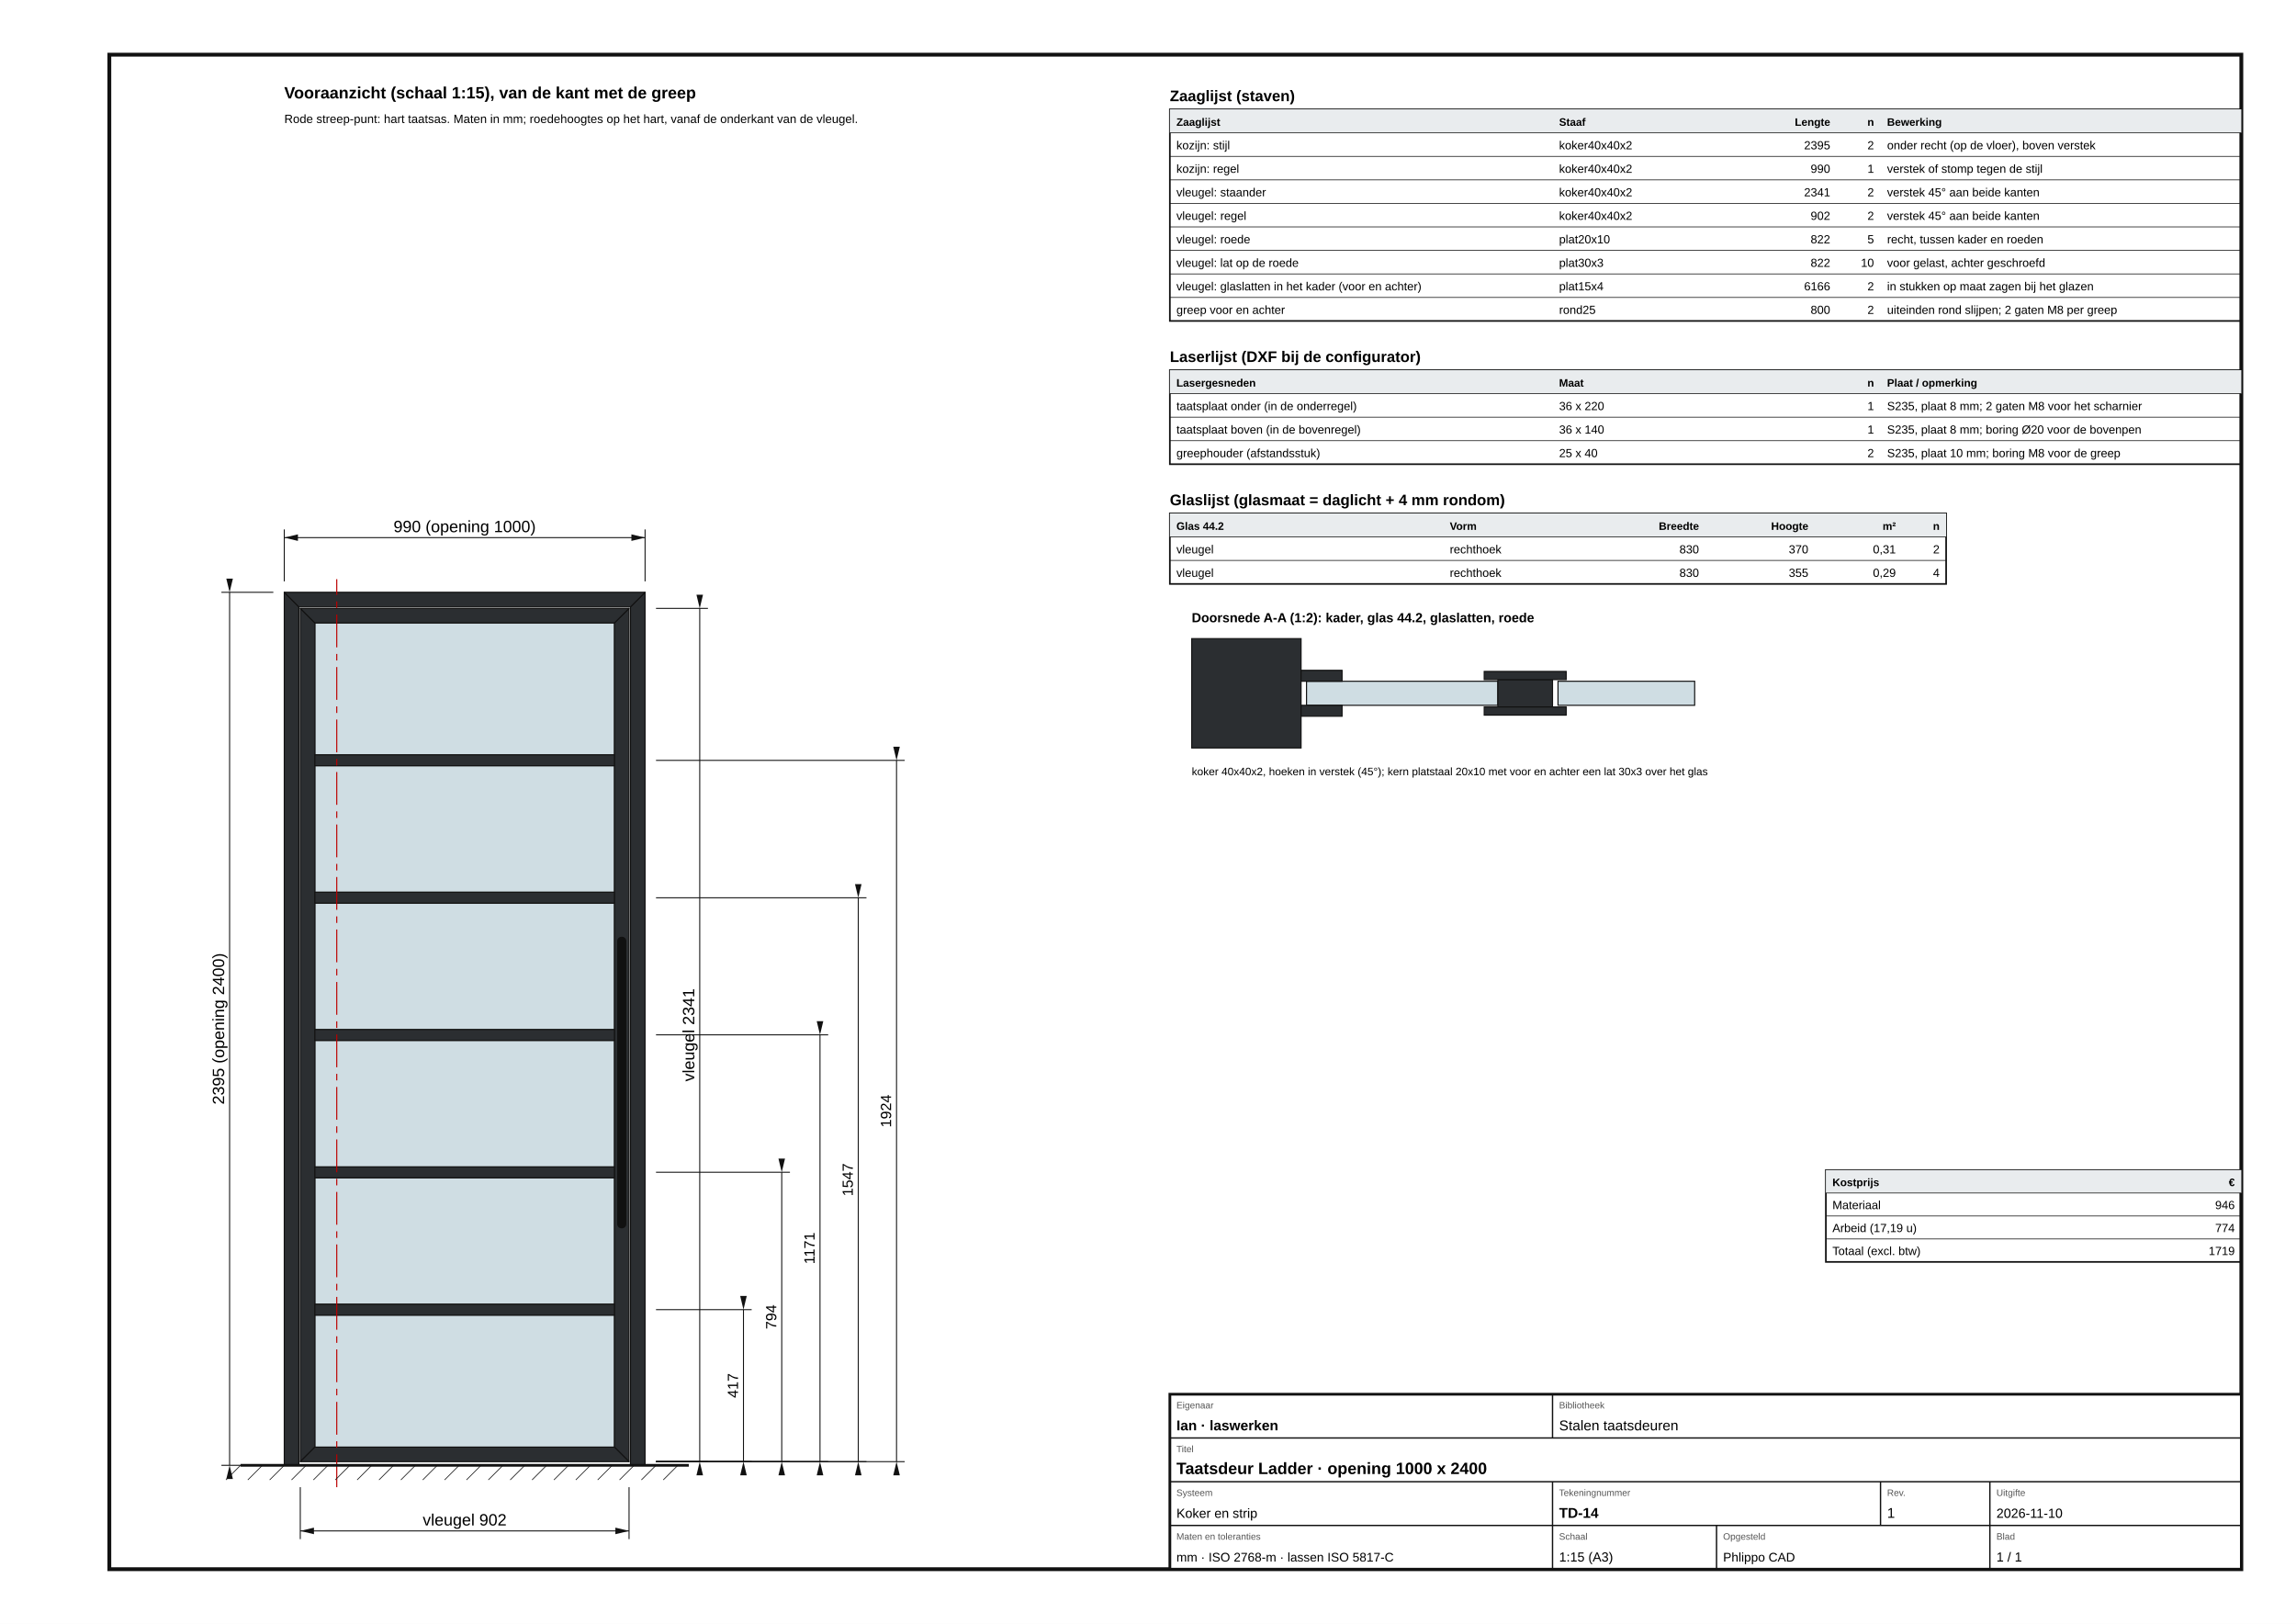
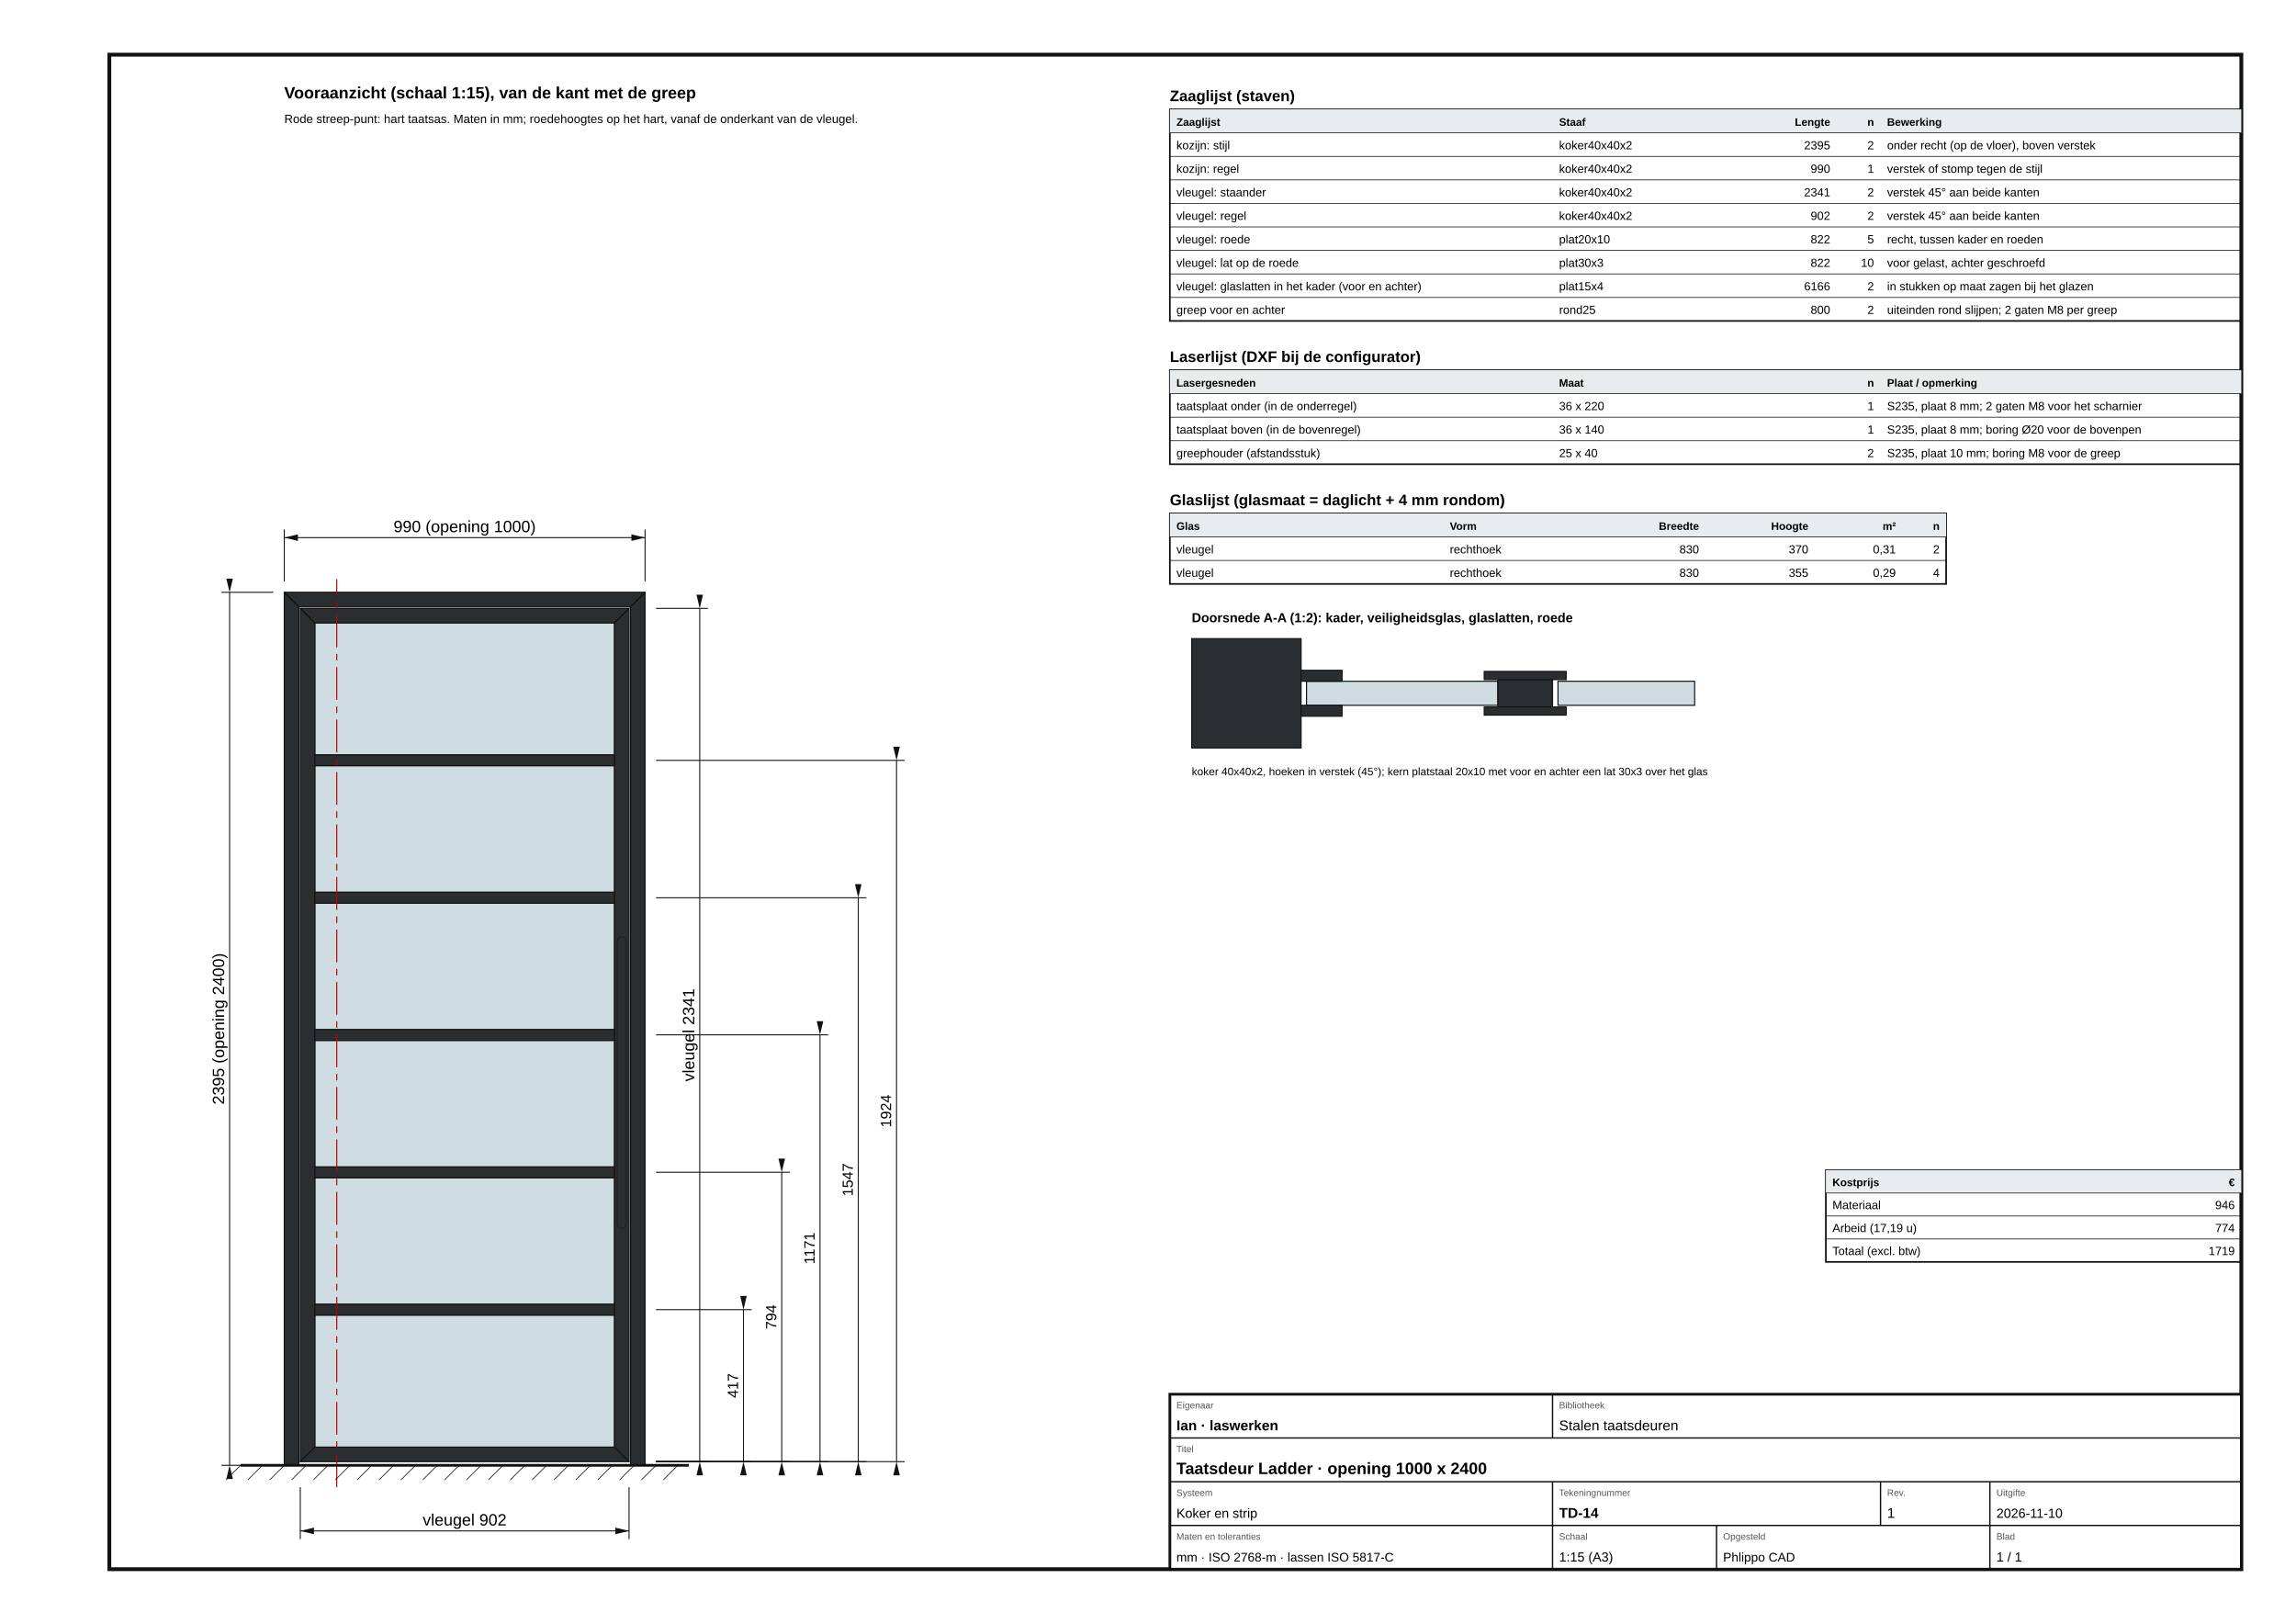
<svg xmlns="http://www.w3.org/2000/svg" viewBox="0 0 420 297" width="420mm" height="297mm" font-family="Arial, Helvetica, sans-serif">
  <rect width="420" height="297" fill="#fff" />
  <rect x="20" y="10" width="390" height="277" fill="none" stroke="#111" stroke-width="0.7" />
  <polygon points="57.6,264.67 112.4,264.67 112.4,240.54 57.6,240.54" fill="#cfdde3" stroke="#111" stroke-width="0.15" stroke-linejoin="round" />
  <polygon points="57.6,238.54 112.4,238.54 112.4,215.42 57.6,215.42" fill="#cfdde3" stroke="#111" stroke-width="0.15" stroke-linejoin="round" />
  <polygon points="57.6,213.42 112.4,213.42 112.4,190.3 57.6,190.3" fill="#cfdde3" stroke="#111" stroke-width="0.15" stroke-linejoin="round" />
  <polygon points="57.6,188.3 112.4,188.3 112.4,165.18 57.6,165.18" fill="#cfdde3" stroke="#111" stroke-width="0.15" stroke-linejoin="round" />
  <polygon points="57.6,163.18 112.4,163.18 112.4,140.06 57.6,140.06" fill="#cfdde3" stroke="#111" stroke-width="0.15" stroke-linejoin="round" />
  <polygon points="57.6,138.06 112.4,138.06 112.4,113.93 57.6,113.93" fill="#cfdde3" stroke="#111" stroke-width="0.15" stroke-linejoin="round" />
  <polygon points="52,268 52,108.33 54.67,111 54.67,268" fill="#2b2e31" stroke="#111" stroke-width="0.2" stroke-linejoin="round" />
  <polygon points="115.33,268 115.33,111 118,108.33 118,268" fill="#2b2e31" stroke="#111" stroke-width="0.2" stroke-linejoin="round" />
  <polygon points="52,108.33 118,108.33 115.33,111 54.67,111" fill="#2b2e31" stroke="#111" stroke-width="0.2" stroke-linejoin="round" />
  <polygon points="54.93,267.33 54.93,111.27 57.6,113.93 57.6,264.67" fill="#2b2e31" stroke="#111" stroke-width="0.2" stroke-linejoin="round" />
  <polygon points="112.4,264.67 112.4,113.93 115.07,111.27 115.07,267.33" fill="#2b2e31" stroke="#111" stroke-width="0.2" stroke-linejoin="round" />
  <polygon points="57.6,264.67 112.4,264.67 115.07,267.33 54.93,267.33" fill="#2b2e31" stroke="#111" stroke-width="0.2" stroke-linejoin="round" />
  <polygon points="54.93,111.27 115.07,111.27 112.4,113.93 57.6,113.93" fill="#2b2e31" stroke="#111" stroke-width="0.2" stroke-linejoin="round" />
  <polygon points="57.6,238.54 112.4,238.54 112.4,240.54 57.6,240.54" fill="#2b2e31" stroke="#111" stroke-width="0.2" stroke-linejoin="round" />
  <polygon points="57.6,213.42 112.4,213.42 112.4,215.42 57.6,215.42" fill="#2b2e31" stroke="#111" stroke-width="0.2" stroke-linejoin="round" />
  <polygon points="57.6,188.3 112.4,188.3 112.4,190.3 57.6,190.3" fill="#2b2e31" stroke="#111" stroke-width="0.2" stroke-linejoin="round" />
  <polygon points="57.6,163.18 112.4,163.18 112.4,165.18 57.6,165.18" fill="#2b2e31" stroke="#111" stroke-width="0.2" stroke-linejoin="round" />
  <polygon points="57.6,138.06 112.4,138.06 112.4,140.06 57.6,140.06" fill="#2b2e31" stroke="#111" stroke-width="0.2" stroke-linejoin="round" />
  <line x1="61.6" y1="272" x2="61.6" y2="105.93" stroke="#b00" stroke-width="0.2" stroke-dasharray="6 1.2 1.2 1.2" />
-   <rect x="112.9" y="171.33" width="1.67" height="53.33" rx="0.8" fill="#111" stroke="none" />
+   <rect x="112.9" y="171.33" width="1.67" height="53.33" rx="0.8" fill="#2b2e31" stroke="#111" stroke-width="0.1" />
  <line x1="44" y1="268" x2="126" y2="268" stroke="#111" stroke-width="0.5" />
  <line x1="44" y1="268" x2="41.33" y2="270.67" stroke="#111" stroke-width="0.13" />
  <line x1="48" y1="268" x2="45.33" y2="270.67" stroke="#111" stroke-width="0.13" />
  <line x1="52" y1="268" x2="49.33" y2="270.67" stroke="#111" stroke-width="0.13" />
  <line x1="56" y1="268" x2="53.33" y2="270.67" stroke="#111" stroke-width="0.13" />
  <line x1="60" y1="268" x2="57.33" y2="270.67" stroke="#111" stroke-width="0.13" />
  <line x1="64" y1="268" x2="61.33" y2="270.67" stroke="#111" stroke-width="0.13" />
  <line x1="68" y1="268" x2="65.33" y2="270.67" stroke="#111" stroke-width="0.13" />
  <line x1="72" y1="268" x2="69.33" y2="270.67" stroke="#111" stroke-width="0.13" />
  <line x1="76" y1="268" x2="73.33" y2="270.67" stroke="#111" stroke-width="0.13" />
  <line x1="80" y1="268" x2="77.33" y2="270.67" stroke="#111" stroke-width="0.13" />
  <line x1="84" y1="268" x2="81.33" y2="270.67" stroke="#111" stroke-width="0.13" />
  <line x1="88" y1="268" x2="85.33" y2="270.67" stroke="#111" stroke-width="0.13" />
  <line x1="92" y1="268" x2="89.33" y2="270.67" stroke="#111" stroke-width="0.13" />
  <line x1="96" y1="268" x2="93.33" y2="270.67" stroke="#111" stroke-width="0.13" />
  <line x1="100" y1="268" x2="97.33" y2="270.67" stroke="#111" stroke-width="0.13" />
  <line x1="104" y1="268" x2="101.33" y2="270.67" stroke="#111" stroke-width="0.13" />
  <line x1="108" y1="268" x2="105.33" y2="270.67" stroke="#111" stroke-width="0.13" />
  <line x1="112" y1="268" x2="109.33" y2="270.67" stroke="#111" stroke-width="0.13" />
  <line x1="116" y1="268" x2="113.33" y2="270.67" stroke="#111" stroke-width="0.13" />
  <line x1="120" y1="268" x2="117.33" y2="270.67" stroke="#111" stroke-width="0.13" />
  <line x1="124" y1="268" x2="121.33" y2="270.67" stroke="#111" stroke-width="0.13" />
  <line x1="52" y1="106.33" x2="52" y2="96.83" stroke="#111" stroke-width="0.18" />
  <line x1="118" y1="106.33" x2="118" y2="96.83" stroke="#111" stroke-width="0.18" />
  <line x1="52" y1="98.33" x2="118" y2="98.33" stroke="#111" stroke-width="0.18" />
  <polygon points="52,98.33 54.5,98.93 54.5,97.73" fill="#111" />
  <polygon points="118,98.33 115.5,97.73 115.5,98.93" fill="#111" />
  <text x="85" y="97.33" font-size="3" text-anchor="middle">990 (opening 1000)</text>
  <line x1="50" y1="268" x2="40.5" y2="268" stroke="#111" stroke-width="0.18" />
  <line x1="50" y1="108.33" x2="40.5" y2="108.33" stroke="#111" stroke-width="0.18" />
  <line x1="42" y1="268" x2="42" y2="108.33" stroke="#111" stroke-width="0.18" />
  <polygon points="42,268 41.4,270.5 42.6,270.5" fill="#111" />
  <polygon points="42,108.33 42.6,105.83 41.4,105.83" fill="#111" />
  <text x="41" y="188.17" font-size="3" text-anchor="middle" transform="rotate(-90 41 188.17)">2395 (opening 2400)</text>
  <line x1="54.93" y1="272" x2="54.93" y2="281.5" stroke="#111" stroke-width="0.18" />
  <line x1="115.07" y1="272" x2="115.07" y2="281.5" stroke="#111" stroke-width="0.18" />
  <line x1="54.93" y1="280" x2="115.07" y2="280" stroke="#111" stroke-width="0.18" />
  <polygon points="54.93,280 57.43,280.6 57.43,279.4" fill="#111" />
  <polygon points="115.07,280 112.57,279.4 112.57,280.6" fill="#111" />
  <text x="85" y="279" font-size="3" text-anchor="middle">vleugel 902</text>
  <line x1="120" y1="267.33" x2="129.5" y2="267.33" stroke="#111" stroke-width="0.18" />
  <line x1="120" y1="111.27" x2="129.5" y2="111.27" stroke="#111" stroke-width="0.18" />
  <line x1="128" y1="267.33" x2="128" y2="111.27" stroke="#111" stroke-width="0.18" />
  <polygon points="128,267.33 127.4,269.83 128.6,269.83" fill="#111" />
  <polygon points="128,111.27 128.6,108.77 127.4,108.77" fill="#111" />
  <text x="127" y="189.3" font-size="3" text-anchor="middle" transform="rotate(-90 127 189.3)">vleugel 2341</text>
  <line x1="120" y1="267.33" x2="137.5" y2="267.33" stroke="#111" stroke-width="0.18" />
  <line x1="120" y1="239.53" x2="137.5" y2="239.53" stroke="#111" stroke-width="0.18" />
  <line x1="136" y1="267.33" x2="136" y2="239.53" stroke="#111" stroke-width="0.18" />
  <polygon points="136,267.33 135.4,269.83 136.6,269.83" fill="#111" />
  <polygon points="136,239.53 136.6,237.03 135.4,237.03" fill="#111" />
  <text x="135" y="253.43" font-size="2.7" text-anchor="middle" transform="rotate(-90 135 253.43)">417</text>
  <line x1="120" y1="267.33" x2="144.5" y2="267.33" stroke="#111" stroke-width="0.18" />
  <line x1="120" y1="214.4" x2="144.5" y2="214.4" stroke="#111" stroke-width="0.18" />
  <line x1="143" y1="267.33" x2="143" y2="214.4" stroke="#111" stroke-width="0.18" />
  <polygon points="143,267.33 142.4,269.83 143.6,269.83" fill="#111" />
  <polygon points="143,214.4 143.6,211.9 142.4,211.9" fill="#111" />
  <text x="142" y="240.87" font-size="2.7" text-anchor="middle" transform="rotate(-90 142 240.87)">794</text>
  <line x1="120" y1="267.33" x2="151.5" y2="267.33" stroke="#111" stroke-width="0.18" />
  <line x1="120" y1="189.27" x2="151.5" y2="189.27" stroke="#111" stroke-width="0.18" />
  <line x1="150" y1="267.33" x2="150" y2="189.27" stroke="#111" stroke-width="0.18" />
  <polygon points="150,267.33 149.4,269.83 150.6,269.83" fill="#111" />
  <polygon points="150,189.27 150.6,186.77 149.4,186.77" fill="#111" />
  <text x="149" y="228.3" font-size="2.7" text-anchor="middle" transform="rotate(-90 149 228.3)">1171</text>
  <line x1="120" y1="267.33" x2="158.5" y2="267.33" stroke="#111" stroke-width="0.18" />
  <line x1="120" y1="164.2" x2="158.5" y2="164.2" stroke="#111" stroke-width="0.18" />
  <line x1="157" y1="267.33" x2="157" y2="164.2" stroke="#111" stroke-width="0.18" />
  <polygon points="157,267.33 156.4,269.83 157.6,269.83" fill="#111" />
  <polygon points="157,164.2 157.6,161.7 156.4,161.7" fill="#111" />
  <text x="156" y="215.77" font-size="2.7" text-anchor="middle" transform="rotate(-90 156 215.77)">1547</text>
  <line x1="120" y1="267.33" x2="165.5" y2="267.33" stroke="#111" stroke-width="0.18" />
  <line x1="120" y1="139.07" x2="165.5" y2="139.07" stroke="#111" stroke-width="0.18" />
  <line x1="164" y1="267.33" x2="164" y2="139.07" stroke="#111" stroke-width="0.18" />
  <polygon points="164,267.33 163.4,269.83 164.6,269.83" fill="#111" />
  <polygon points="164,139.07 164.6,136.57 163.4,136.57" fill="#111" />
  <text x="163" y="203.2" font-size="2.7" text-anchor="middle" transform="rotate(-90 163 203.2)">1924</text>
  <text x="52" y="18" font-size="3" font-weight="700">Vooraanzicht (schaal 1:15), van de kant met de greep</text>
  <text x="52" y="22.5" font-size="2.2">Rode streep-punt: hart taatsas. Maten in mm; roedehoogtes op het hart, vanaf de onderkant van de vleugel.</text>
  <text x="214" y="18.5" font-size="2.8" font-weight="700">Zaaglijst (staven)</text>
  <rect x="214" y="20" width="196" height="38.7" fill="none" stroke="#111" stroke-width="0.3" />
  <rect x="214" y="20" width="196" height="4.3" fill="#e9ecee" stroke="none" />
  <text x="215.2" y="23.01" font-size="1.978" font-weight="700">Zaaglijst</text>
  <text x="285.2" y="23.01" font-size="1.978" font-weight="700">Staaf</text>
  <text x="334.8" y="23.01" font-size="1.978" text-anchor="end" font-weight="700">Lengte</text>
  <text x="342.8" y="23.01" font-size="1.978" text-anchor="end" font-weight="700">n</text>
  <text x="345.2" y="23.01" font-size="1.978" font-weight="700">Bewerking</text>
  <line x1="214" y1="24.3" x2="410" y2="24.3" stroke="#111" stroke-width="0.13" />
  <text x="215.2" y="27.31" font-size="2.15">kozijn: stijl</text>
  <text x="285.2" y="27.31" font-size="2.15">koker40x40x2</text>
  <text x="334.8" y="27.31" font-size="2.15" text-anchor="end">2395</text>
  <text x="342.8" y="27.31" font-size="2.15" text-anchor="end">2</text>
  <text x="345.2" y="27.31" font-size="2.15">onder recht (op de vloer), boven verstek</text>
  <line x1="214" y1="28.6" x2="410" y2="28.6" stroke="#111" stroke-width="0.13" />
  <text x="215.2" y="31.61" font-size="2.15">kozijn: regel</text>
  <text x="285.2" y="31.61" font-size="2.15">koker40x40x2</text>
  <text x="334.8" y="31.61" font-size="2.15" text-anchor="end">990</text>
  <text x="342.8" y="31.61" font-size="2.15" text-anchor="end">1</text>
  <text x="345.2" y="31.61" font-size="2.15">verstek of stomp tegen de stijl</text>
  <line x1="214" y1="32.9" x2="410" y2="32.9" stroke="#111" stroke-width="0.13" />
  <text x="215.2" y="35.91" font-size="2.15">vleugel: staander</text>
  <text x="285.2" y="35.91" font-size="2.15">koker40x40x2</text>
  <text x="334.8" y="35.91" font-size="2.15" text-anchor="end">2341</text>
  <text x="342.8" y="35.91" font-size="2.15" text-anchor="end">2</text>
  <text x="345.2" y="35.91" font-size="2.15">verstek 45° aan beide kanten</text>
  <line x1="214" y1="37.2" x2="410" y2="37.2" stroke="#111" stroke-width="0.13" />
  <text x="215.2" y="40.21" font-size="2.15">vleugel: regel</text>
  <text x="285.2" y="40.21" font-size="2.15">koker40x40x2</text>
  <text x="334.8" y="40.21" font-size="2.15" text-anchor="end">902</text>
  <text x="342.8" y="40.21" font-size="2.15" text-anchor="end">2</text>
  <text x="345.2" y="40.21" font-size="2.15">verstek 45° aan beide kanten</text>
  <line x1="214" y1="41.5" x2="410" y2="41.5" stroke="#111" stroke-width="0.13" />
  <text x="215.2" y="44.51" font-size="2.15">vleugel: roede</text>
  <text x="285.2" y="44.51" font-size="2.15">plat20x10</text>
  <text x="334.8" y="44.51" font-size="2.15" text-anchor="end">822</text>
  <text x="342.8" y="44.51" font-size="2.15" text-anchor="end">5</text>
  <text x="345.2" y="44.51" font-size="2.15">recht, tussen kader en roeden</text>
  <line x1="214" y1="45.8" x2="410" y2="45.8" stroke="#111" stroke-width="0.13" />
  <text x="215.2" y="48.81" font-size="2.15">vleugel: lat op de roede</text>
  <text x="285.2" y="48.81" font-size="2.15">plat30x3</text>
  <text x="334.8" y="48.81" font-size="2.15" text-anchor="end">822</text>
  <text x="342.8" y="48.81" font-size="2.15" text-anchor="end">10</text>
  <text x="345.2" y="48.81" font-size="2.15">voor gelast, achter geschroefd</text>
  <line x1="214" y1="50.1" x2="410" y2="50.1" stroke="#111" stroke-width="0.13" />
  <text x="215.2" y="53.11" font-size="2.15">vleugel: glaslatten in het kader (voor en achter)</text>
  <text x="285.2" y="53.11" font-size="2.15">plat15x4</text>
  <text x="334.8" y="53.11" font-size="2.15" text-anchor="end">6166</text>
  <text x="342.8" y="53.11" font-size="2.15" text-anchor="end">2</text>
  <text x="345.2" y="53.11" font-size="2.15">in stukken op maat zagen bij het glazen</text>
  <line x1="214" y1="54.4" x2="410" y2="54.4" stroke="#111" stroke-width="0.13" />
  <text x="215.2" y="57.41" font-size="2.15">greep voor en achter</text>
  <text x="285.2" y="57.41" font-size="2.15">rond25</text>
  <text x="334.8" y="57.41" font-size="2.15" text-anchor="end">800</text>
  <text x="342.8" y="57.41" font-size="2.15" text-anchor="end">2</text>
  <text x="345.2" y="57.41" font-size="2.15">uiteinden rond slijpen; 2 gaten M8 per greep</text>
  <text x="214" y="66.2" font-size="2.8" font-weight="700">Laserlijst (DXF bij de configurator)</text>
  <rect x="214" y="67.7" width="196" height="17.2" fill="none" stroke="#111" stroke-width="0.3" />
  <rect x="214" y="67.7" width="196" height="4.3" fill="#e9ecee" stroke="none" />
  <text x="215.2" y="70.71" font-size="1.978" font-weight="700">Lasergesneden</text>
  <text x="285.2" y="70.71" font-size="1.978" font-weight="700">Maat</text>
  <text x="342.8" y="70.71" font-size="1.978" text-anchor="end" font-weight="700">n</text>
  <text x="345.2" y="70.71" font-size="1.978" font-weight="700">Plaat / opmerking</text>
  <line x1="214" y1="72" x2="410" y2="72" stroke="#111" stroke-width="0.13" />
  <text x="215.2" y="75.01" font-size="2.15">taatsplaat onder (in de onderregel)</text>
  <text x="285.2" y="75.01" font-size="2.15">36 x 220</text>
  <text x="342.8" y="75.01" font-size="2.15" text-anchor="end">1</text>
  <text x="345.2" y="75.01" font-size="2.15">S235, plaat 8 mm; 2 gaten M8 voor het scharnier</text>
  <line x1="214" y1="76.3" x2="410" y2="76.3" stroke="#111" stroke-width="0.13" />
  <text x="215.2" y="79.31" font-size="2.15">taatsplaat boven (in de bovenregel)</text>
  <text x="285.2" y="79.31" font-size="2.15">36 x 140</text>
  <text x="342.8" y="79.31" font-size="2.15" text-anchor="end">1</text>
  <text x="345.2" y="79.31" font-size="2.15">S235, plaat 8 mm; boring Ø20 voor de bovenpen</text>
  <line x1="214" y1="80.6" x2="410" y2="80.6" stroke="#111" stroke-width="0.13" />
  <text x="215.2" y="83.61" font-size="2.15">greephouder (afstandsstuk)</text>
  <text x="285.2" y="83.61" font-size="2.15">25 x 40</text>
  <text x="342.8" y="83.61" font-size="2.15" text-anchor="end">2</text>
  <text x="345.2" y="83.61" font-size="2.15">S235, plaat 10 mm; boring M8 voor de greep</text>
  <text x="214" y="92.4" font-size="2.8" font-weight="700">Glaslijst (glasmaat = daglicht + 4 mm rondom)</text>
  <rect x="214" y="93.9" width="142" height="12.9" fill="none" stroke="#111" stroke-width="0.3" />
  <rect x="214" y="93.9" width="142" height="4.3" fill="#e9ecee" stroke="none" />
-   <text x="215.2" y="96.91" font-size="1.978" font-weight="700">Glas 44.2</text>
+   <text x="215.2" y="96.91" font-size="1.978" font-weight="700">Glas</text>
  <text x="265.2" y="96.91" font-size="1.978" font-weight="700">Vorm</text>
  <text x="310.8" y="96.91" font-size="1.978" text-anchor="end" font-weight="700">Breedte</text>
  <text x="330.8" y="96.91" font-size="1.978" text-anchor="end" font-weight="700">Hoogte</text>
  <text x="346.8" y="96.91" font-size="1.978" text-anchor="end" font-weight="700">m²</text>
  <text x="354.8" y="96.91" font-size="1.978" text-anchor="end" font-weight="700">n</text>
  <line x1="214" y1="98.2" x2="356" y2="98.2" stroke="#111" stroke-width="0.13" />
  <text x="215.2" y="101.21" font-size="2.15">vleugel</text>
  <text x="265.2" y="101.21" font-size="2.15">rechthoek</text>
  <text x="310.8" y="101.21" font-size="2.15" text-anchor="end">830</text>
  <text x="330.8" y="101.21" font-size="2.15" text-anchor="end">370</text>
  <text x="346.8" y="101.21" font-size="2.15" text-anchor="end">0,31</text>
  <text x="354.8" y="101.21" font-size="2.15" text-anchor="end">2</text>
  <line x1="214" y1="102.5" x2="356" y2="102.5" stroke="#111" stroke-width="0.13" />
  <text x="215.2" y="105.51" font-size="2.15">vleugel</text>
  <text x="265.2" y="105.51" font-size="2.15">rechthoek</text>
  <text x="310.8" y="105.51" font-size="2.15" text-anchor="end">830</text>
  <text x="330.8" y="105.51" font-size="2.15" text-anchor="end">355</text>
  <text x="346.8" y="105.51" font-size="2.15" text-anchor="end">0,29</text>
  <text x="354.8" y="105.51" font-size="2.15" text-anchor="end">4</text>
  <rect x="218" y="116.8" width="20" height="20" fill="#2b2e31" stroke="#111" stroke-width="0.2" />
  <rect x="239" y="124.6" width="35" height="4.4" fill="#cfdde3" stroke="#111" stroke-width="0.2" />
  <rect x="238" y="122.6" width="7.5" height="2" fill="#2b2e31" stroke="#111" stroke-width="0.2" />
  <rect x="238" y="129" width="7.5" height="2" fill="#2b2e31" stroke="#111" stroke-width="0.2" />
  <rect x="274" y="124.3" width="10" height="5" fill="#2b2e31" stroke="#111" stroke-width="0.2" />
  <rect x="271.5" y="122.8" width="15" height="1.5" fill="#2b2e31" stroke="#111" stroke-width="0.2" />
  <rect x="271.5" y="129.3" width="15" height="1.5" fill="#2b2e31" stroke="#111" stroke-width="0.2" />
  <rect x="285" y="124.6" width="25" height="4.4" fill="#cfdde3" stroke="#111" stroke-width="0.2" />
-   <text x="218" y="113.8" font-size="2.4" font-weight="700">Doorsnede A-A (1:2): kader, glas 44.2, glaslatten, roede</text>
+   <text x="218" y="113.8" font-size="2.4" font-weight="700">Doorsnede A-A (1:2): kader, veiligheidsglas, glaslatten, roede</text>
  <text x="218" y="141.8" font-size="2">koker 40x40x2, hoeken in verstek (45°); kern platstaal 20x10 met voor en achter een lat 30x3 over het glas</text>
  <rect x="334" y="214" width="76" height="16.8" fill="none" stroke="#111" stroke-width="0.3" />
  <rect x="334" y="214" width="76" height="4.2" fill="#e9ecee" stroke="none" />
  <text x="335.2" y="216.94" font-size="1.978" font-weight="700">Kostprijs</text>
  <text x="408.8" y="216.94" font-size="1.978" text-anchor="end" font-weight="700">€</text>
  <line x1="334" y1="218.2" x2="410" y2="218.2" stroke="#111" stroke-width="0.13" />
  <text x="335.2" y="221.14" font-size="2.15">Materiaal</text>
  <text x="408.8" y="221.14" font-size="2.15" text-anchor="end">946</text>
  <line x1="334" y1="222.4" x2="410" y2="222.4" stroke="#111" stroke-width="0.13" />
  <text x="335.2" y="225.34" font-size="2.15">Arbeid (17,19 u)</text>
  <text x="408.8" y="225.34" font-size="2.15" text-anchor="end">774</text>
  <line x1="334" y1="226.6" x2="410" y2="226.6" stroke="#111" stroke-width="0.13" />
  <text x="335.2" y="229.54" font-size="2.15">Totaal (excl. btw)</text>
  <text x="408.8" y="229.54" font-size="2.15" text-anchor="end">1719</text>
  <rect x="214" y="255" width="196" height="32" fill="#fff" stroke="#111" stroke-width="0.5" />
  <line x1="214" y1="263" x2="410" y2="263" stroke="#111" stroke-width="0.25" />
  <line x1="214" y1="271" x2="410" y2="271" stroke="#111" stroke-width="0.25" />
  <line x1="214" y1="279" x2="410" y2="279" stroke="#111" stroke-width="0.25" />
  <text x="215.2" y="257.6" font-size="1.7" fill="#555">Eigenaar</text>
  <text x="215.2" y="261.6" font-size="2.6" font-weight="700">Ian · laswerken</text>
  <line x1="284" y1="255" x2="284" y2="263" stroke="#111" stroke-width="0.25" />
  <text x="285.2" y="257.6" font-size="1.7" fill="#555">Bibliotheek</text>
  <text x="285.2" y="261.6" font-size="2.6">Stalen taatsdeuren</text>
  <text x="215.2" y="265.6" font-size="1.7" fill="#555">Titel</text>
  <text x="215.2" y="269.6" font-size="3" font-weight="700">Taatsdeur Ladder · opening 1000 x 2400</text>
  <text x="215.2" y="273.6" font-size="1.7" fill="#555">Systeem</text>
  <text x="215.2" y="277.6" font-size="2.4">Koker en strip</text>
  <line x1="284" y1="271" x2="284" y2="279" stroke="#111" stroke-width="0.25" />
  <text x="285.2" y="273.6" font-size="1.7" fill="#555">Tekeningnummer</text>
  <text x="285.2" y="277.6" font-size="2.6" font-weight="700">TD-14</text>
  <line x1="344" y1="271" x2="344" y2="279" stroke="#111" stroke-width="0.25" />
  <text x="345.2" y="273.6" font-size="1.7" fill="#555">Rev.</text>
  <text x="345.2" y="277.6" font-size="2.6">1</text>
  <line x1="364" y1="271" x2="364" y2="279" stroke="#111" stroke-width="0.25" />
  <text x="365.2" y="273.6" font-size="1.7" fill="#555">Uitgifte</text>
  <text x="365.2" y="277.6" font-size="2.4">2026-11-10</text>
  <text x="215.2" y="281.6" font-size="1.7" fill="#555">Maten en toleranties</text>
  <text x="215.2" y="285.6" font-size="2.3">mm · ISO 2768-m · lassen ISO 5817-C</text>
  <line x1="284" y1="279" x2="284" y2="287" stroke="#111" stroke-width="0.25" />
  <text x="285.2" y="281.6" font-size="1.7" fill="#555">Schaal</text>
  <text x="285.2" y="285.6" font-size="2.4">1:15 (A3)</text>
  <line x1="314" y1="279" x2="314" y2="287" stroke="#111" stroke-width="0.25" />
  <text x="315.2" y="281.6" font-size="1.7" fill="#555">Opgesteld</text>
  <text x="315.2" y="285.6" font-size="2.3">Phlippo CAD</text>
  <line x1="364" y1="279" x2="364" y2="287" stroke="#111" stroke-width="0.25" />
  <text x="365.2" y="281.6" font-size="1.7" fill="#555">Blad</text>
  <text x="365.2" y="285.6" font-size="2.4">1 / 1</text>
</svg>
